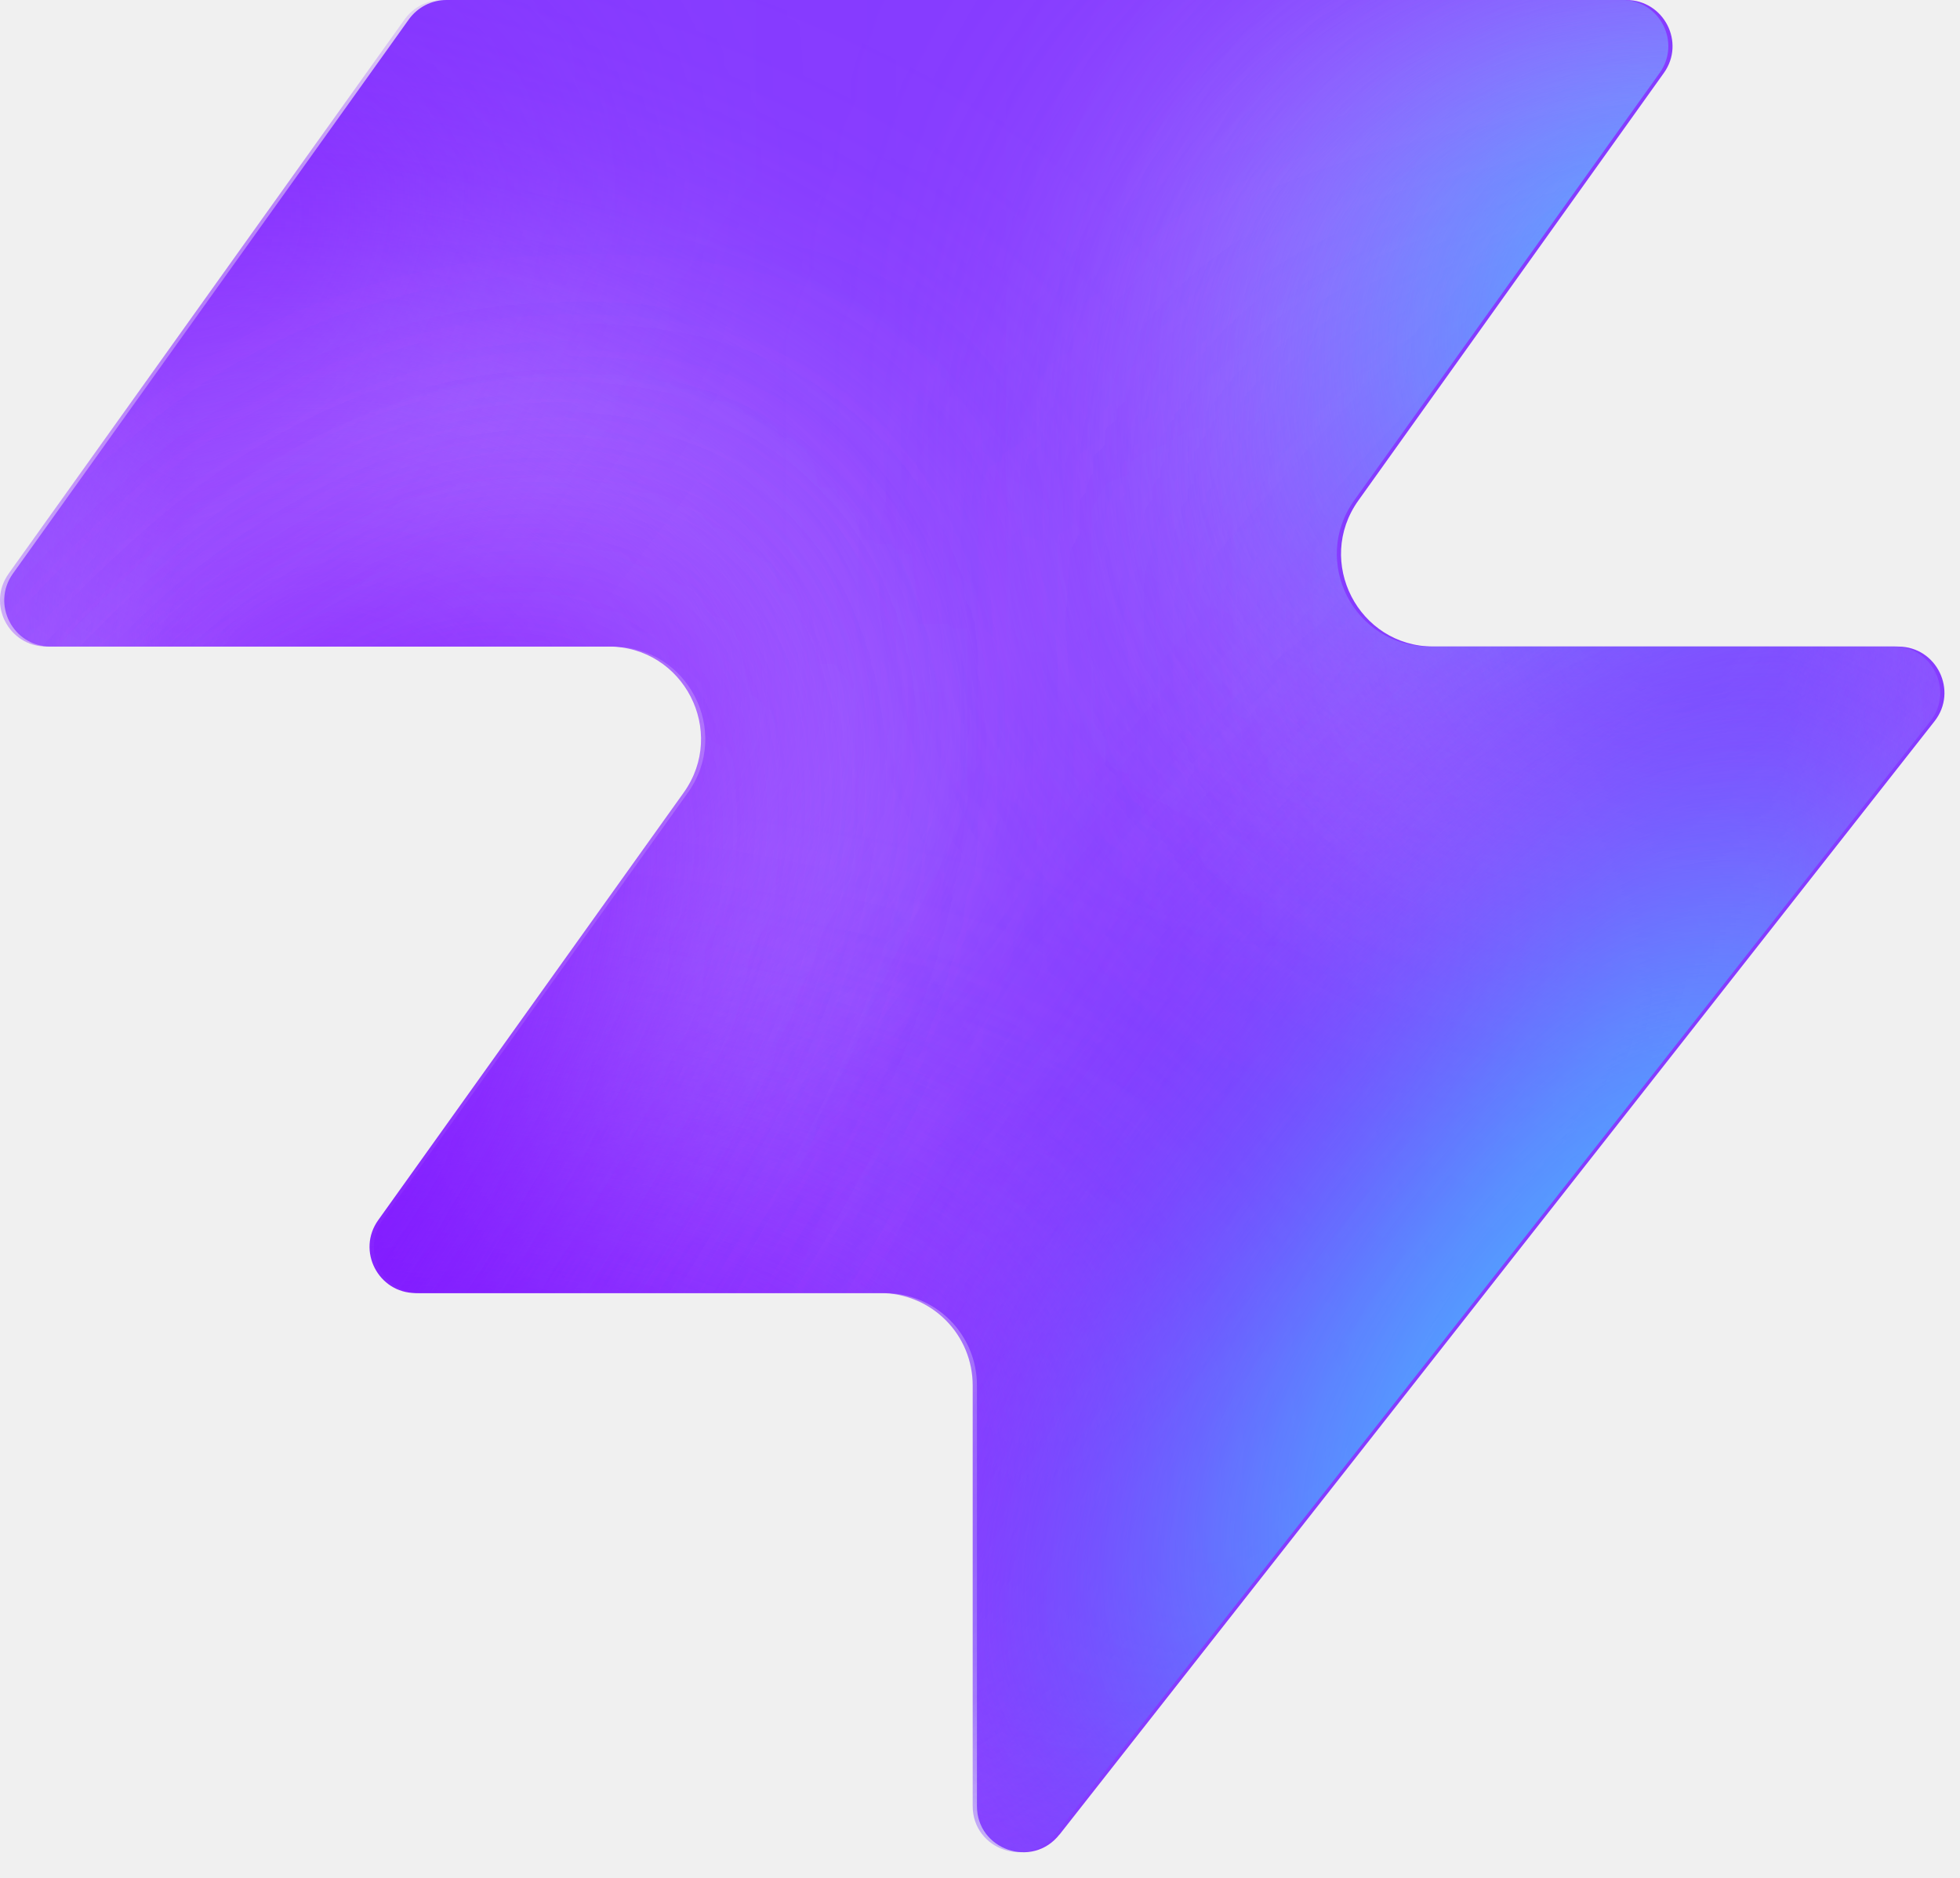
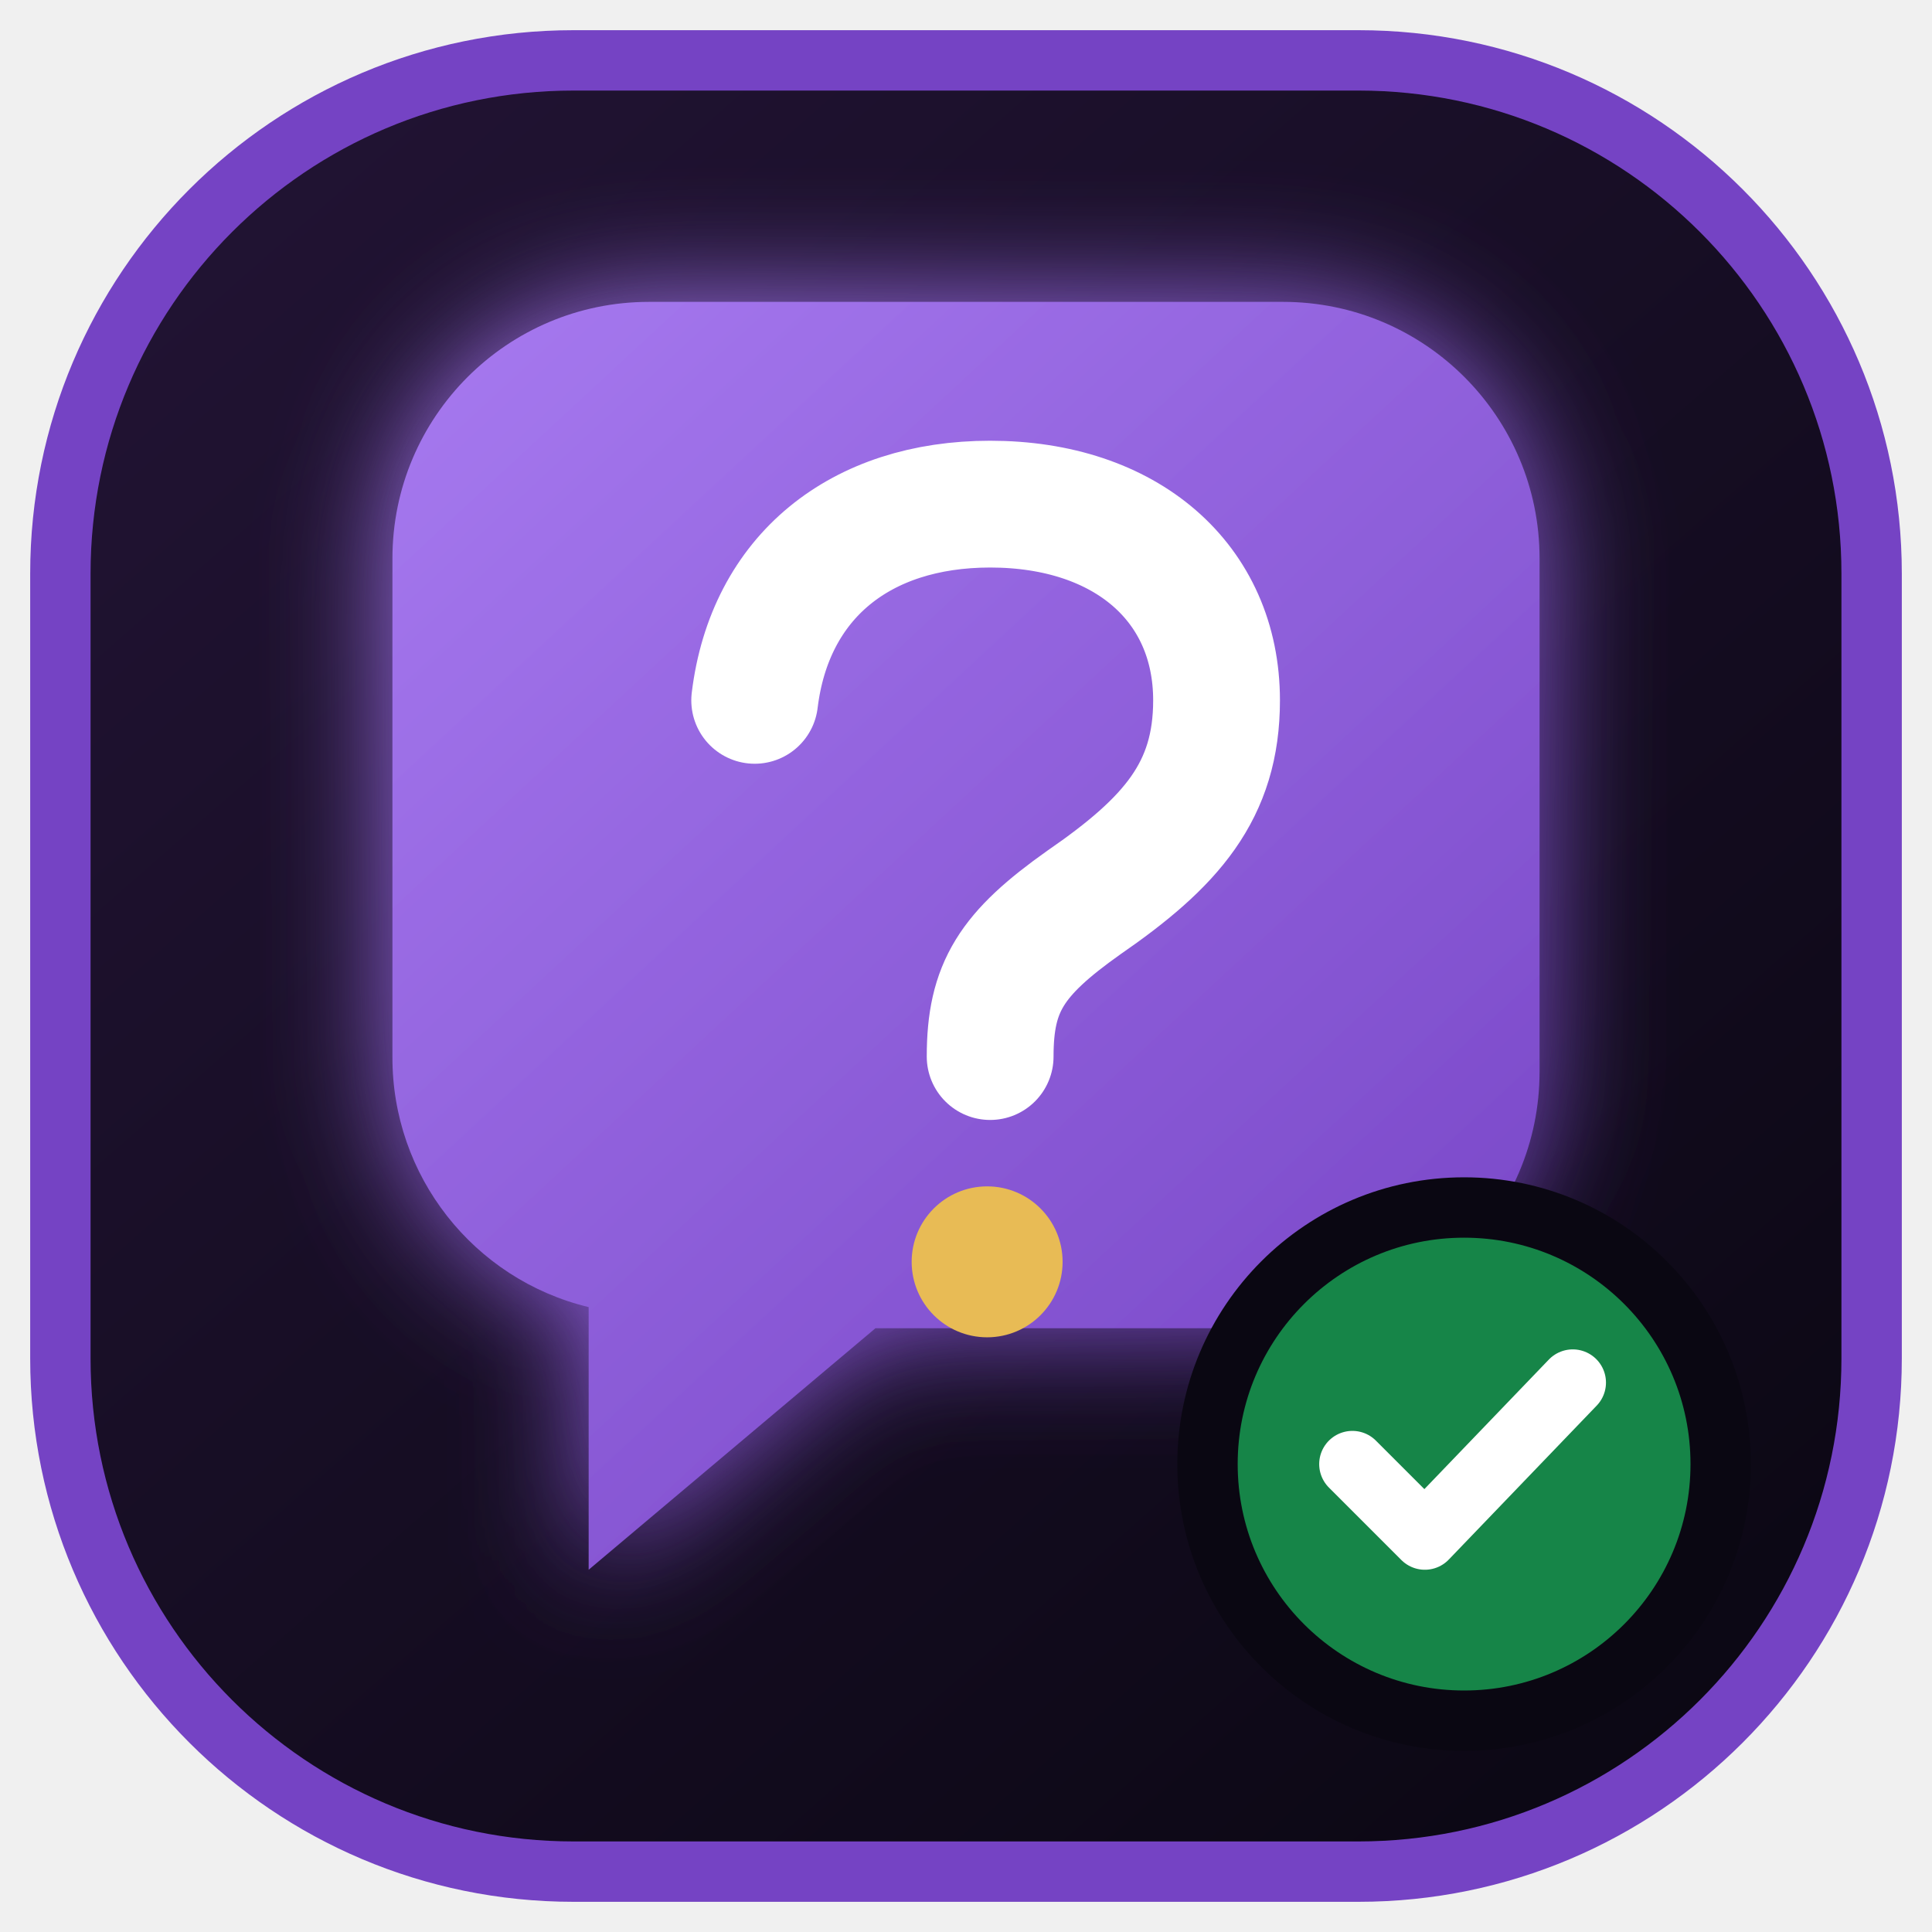
- <svg xmlns="http://www.w3.org/2000/svg" width="48" height="46" fill="none" viewBox="0 0 48 46">
-   <path fill="#863bff" d="M25.946 44.938c-.664.845-2.021.375-2.021-.698V33.937a2.26 2.26 0 0 0-2.262-2.262H10.287c-.92 0-1.456-1.04-.92-1.788l7.48-10.471c1.07-1.497 0-3.578-1.842-3.578H1.237c-.92 0-1.456-1.04-.92-1.788L10.013.474c.214-.297.556-.474.92-.474h28.894c.92 0 1.456 1.04.92 1.788l-7.48 10.471c-1.07 1.498 0 3.579 1.842 3.579h11.377c.943 0 1.473 1.088.89 1.83L25.947 44.94z" style="fill:#863bff;fill:color(display-p3 .525 .23 1);fill-opacity:1" />
-   <mask id="a" width="48" height="46" x="0" y="0" maskUnits="userSpaceOnUse" style="mask-type:alpha">
-     <path fill="#000" d="M25.842 44.938c-.664.844-2.021.375-2.021-.698V33.937a2.26 2.26 0 0 0-2.262-2.262H10.183c-.92 0-1.456-1.04-.92-1.788l7.48-10.471c1.07-1.498 0-3.579-1.842-3.579H1.133c-.92 0-1.456-1.04-.92-1.787L9.91.473c.214-.297.556-.474.92-.474h28.894c.92 0 1.456 1.04.92 1.788l-7.48 10.471c-1.07 1.498 0 3.578 1.842 3.578h11.377c.943 0 1.473 1.088.89 1.832L25.843 44.94z" style="fill:#000;fill-opacity:1" />
-   </mask>
-   <g mask="url(#a)">
-     <g filter="url(#b)">
-       <ellipse cx="5.508" cy="14.704" fill="#ede6ff" rx="5.508" ry="14.704" style="fill:#ede6ff;fill:color(display-p3 .927 .903 1);fill-opacity:1" transform="matrix(.00324 1 1 -.00324 -4.47 31.516)" />
-     </g>
-     <g filter="url(#c)">
-       <ellipse cx="10.399" cy="29.851" fill="#ede6ff" rx="10.399" ry="29.851" style="fill:#ede6ff;fill:color(display-p3 .927 .903 1);fill-opacity:1" transform="matrix(.00324 1 1 -.00324 -39.328 7.883)" />
-     </g>
-     <g filter="url(#d)">
-       <ellipse cx="5.508" cy="30.487" fill="#7e14ff" rx="5.508" ry="30.487" style="fill:#7e14ff;fill:color(display-p3 .492 .077 1);fill-opacity:1" transform="rotate(89.814 -25.913 -14.639)scale(1 -1)" />
-     </g>
-     <g filter="url(#e)">
-       <ellipse cx="5.508" cy="30.599" fill="#7e14ff" rx="5.508" ry="30.599" style="fill:#7e14ff;fill:color(display-p3 .492 .077 1);fill-opacity:1" transform="rotate(89.814 -32.644 -3.334)scale(1 -1)" />
-     </g>
-     <g filter="url(#f)">
-       <ellipse cx="5.508" cy="30.599" fill="#7e14ff" rx="5.508" ry="30.599" style="fill:#7e14ff;fill:color(display-p3 .492 .077 1);fill-opacity:1" transform="matrix(.00324 1 1 -.00324 -34.34 30.47)" />
-     </g>
-     <g filter="url(#g)">
-       <ellipse cx="14.072" cy="22.078" fill="#ede6ff" rx="14.072" ry="22.078" style="fill:#ede6ff;fill:color(display-p3 .927 .903 1);fill-opacity:1" transform="rotate(93.35 24.506 48.493)scale(-1 1)" />
-     </g>
-     <g filter="url(#h)">
-       <ellipse cx="3.47" cy="21.501" fill="#7e14ff" rx="3.47" ry="21.501" style="fill:#7e14ff;fill:color(display-p3 .492 .077 1);fill-opacity:1" transform="rotate(89.009 28.708 47.59)scale(-1 1)" />
-     </g>
-     <g filter="url(#i)">
-       <ellipse cx="3.47" cy="21.501" fill="#7e14ff" rx="3.47" ry="21.501" style="fill:#7e14ff;fill:color(display-p3 .492 .077 1);fill-opacity:1" transform="rotate(89.009 28.708 47.59)scale(-1 1)" />
-     </g>
-     <g filter="url(#j)">
-       <ellipse cx=".387" cy="8.972" fill="#7e14ff" rx="4.407" ry="29.108" style="fill:#7e14ff;fill:color(display-p3 .492 .077 1);fill-opacity:1" transform="rotate(39.51 .387 8.972)" />
-     </g>
-     <g filter="url(#k)">
-       <ellipse cx="47.523" cy="-6.092" fill="#7e14ff" rx="4.407" ry="29.108" style="fill:#7e14ff;fill:color(display-p3 .492 .077 1);fill-opacity:1" transform="rotate(37.892 47.523 -6.092)" />
-     </g>
-     <g filter="url(#l)">
-       <ellipse cx="41.412" cy="6.333" fill="#47bfff" rx="5.971" ry="9.665" style="fill:#47bfff;fill:color(display-p3 .28 .748 1);fill-opacity:1" transform="rotate(37.892 41.412 6.333)" />
-     </g>
-     <g filter="url(#m)">
-       <ellipse cx="-1.879" cy="38.332" fill="#7e14ff" rx="4.407" ry="29.108" style="fill:#7e14ff;fill:color(display-p3 .492 .077 1);fill-opacity:1" transform="rotate(37.892 -1.88 38.332)" />
-     </g>
-     <g filter="url(#n)">
-       <ellipse cx="-1.879" cy="38.332" fill="#7e14ff" rx="4.407" ry="29.108" style="fill:#7e14ff;fill:color(display-p3 .492 .077 1);fill-opacity:1" transform="rotate(37.892 -1.88 38.332)" />
-     </g>
-     <g filter="url(#o)">
-       <ellipse cx="35.651" cy="29.907" fill="#7e14ff" rx="4.407" ry="29.108" style="fill:#7e14ff;fill:color(display-p3 .492 .077 1);fill-opacity:1" transform="rotate(37.892 35.651 29.907)" />
-     </g>
-     <g filter="url(#p)">
-       <ellipse cx="38.418" cy="32.4" fill="#47bfff" rx="5.971" ry="15.297" style="fill:#47bfff;fill:color(display-p3 .28 .748 1);fill-opacity:1" transform="rotate(37.892 38.418 32.4)" />
-     </g>
-   </g>
+ <svg xmlns="http://www.w3.org/2000/svg" viewBox="0 0 64 64" role="img" aria-labelledby="title">
  <defs>
-     <filter id="b" width="60.045" height="41.654" x="-19.77" y="16.149" color-interpolation-filters="sRGB" filterUnits="userSpaceOnUse">
-       <feFlood flood-opacity="0" result="BackgroundImageFix" />
-       <feBlend in="SourceGraphic" in2="BackgroundImageFix" result="shape" />
-       <feGaussianBlur result="effect1_foregroundBlur_2002_17158" stdDeviation="7.659" />
-     </filter>
-     <filter id="c" width="90.34" height="51.437" x="-54.613" y="-7.533" color-interpolation-filters="sRGB" filterUnits="userSpaceOnUse">
-       <feFlood flood-opacity="0" result="BackgroundImageFix" />
-       <feBlend in="SourceGraphic" in2="BackgroundImageFix" result="shape" />
-       <feGaussianBlur result="effect1_foregroundBlur_2002_17158" stdDeviation="7.659" />
-     </filter>
-     <filter id="d" width="79.355" height="29.4" x="-49.64" y="2.03" color-interpolation-filters="sRGB" filterUnits="userSpaceOnUse">
-       <feFlood flood-opacity="0" result="BackgroundImageFix" />
-       <feBlend in="SourceGraphic" in2="BackgroundImageFix" result="shape" />
-       <feGaussianBlur result="effect1_foregroundBlur_2002_17158" stdDeviation="4.596" />
-     </filter>
-     <filter id="e" width="79.579" height="29.4" x="-45.045" y="20.029" color-interpolation-filters="sRGB" filterUnits="userSpaceOnUse">
-       <feFlood flood-opacity="0" result="BackgroundImageFix" />
-       <feBlend in="SourceGraphic" in2="BackgroundImageFix" result="shape" />
-       <feGaussianBlur result="effect1_foregroundBlur_2002_17158" stdDeviation="4.596" />
-     </filter>
-     <filter id="f" width="79.579" height="29.4" x="-43.513" y="21.178" color-interpolation-filters="sRGB" filterUnits="userSpaceOnUse">
-       <feFlood flood-opacity="0" result="BackgroundImageFix" />
-       <feBlend in="SourceGraphic" in2="BackgroundImageFix" result="shape" />
-       <feGaussianBlur result="effect1_foregroundBlur_2002_17158" stdDeviation="4.596" />
-     </filter>
-     <filter id="g" width="74.749" height="58.852" x="15.756" y="-17.901" color-interpolation-filters="sRGB" filterUnits="userSpaceOnUse">
-       <feFlood flood-opacity="0" result="BackgroundImageFix" />
-       <feBlend in="SourceGraphic" in2="BackgroundImageFix" result="shape" />
-       <feGaussianBlur result="effect1_foregroundBlur_2002_17158" stdDeviation="7.659" />
-     </filter>
-     <filter id="h" width="61.377" height="25.362" x="23.548" y="2.284" color-interpolation-filters="sRGB" filterUnits="userSpaceOnUse">
-       <feFlood flood-opacity="0" result="BackgroundImageFix" />
-       <feBlend in="SourceGraphic" in2="BackgroundImageFix" result="shape" />
-       <feGaussianBlur result="effect1_foregroundBlur_2002_17158" stdDeviation="4.596" />
-     </filter>
-     <filter id="i" width="61.377" height="25.362" x="23.548" y="2.284" color-interpolation-filters="sRGB" filterUnits="userSpaceOnUse">
-       <feFlood flood-opacity="0" result="BackgroundImageFix" />
-       <feBlend in="SourceGraphic" in2="BackgroundImageFix" result="shape" />
-       <feGaussianBlur result="effect1_foregroundBlur_2002_17158" stdDeviation="4.596" />
-     </filter>
-     <filter id="j" width="56.045" height="63.649" x="-27.636" y="-22.853" color-interpolation-filters="sRGB" filterUnits="userSpaceOnUse">
-       <feFlood flood-opacity="0" result="BackgroundImageFix" />
-       <feBlend in="SourceGraphic" in2="BackgroundImageFix" result="shape" />
-       <feGaussianBlur result="effect1_foregroundBlur_2002_17158" stdDeviation="4.596" />
-     </filter>
-     <filter id="k" width="54.814" height="64.646" x="20.116" y="-38.415" color-interpolation-filters="sRGB" filterUnits="userSpaceOnUse">
-       <feFlood flood-opacity="0" result="BackgroundImageFix" />
-       <feBlend in="SourceGraphic" in2="BackgroundImageFix" result="shape" />
-       <feGaussianBlur result="effect1_foregroundBlur_2002_17158" stdDeviation="4.596" />
-     </filter>
-     <filter id="l" width="33.541" height="35.313" x="24.641" y="-11.323" color-interpolation-filters="sRGB" filterUnits="userSpaceOnUse">
-       <feFlood flood-opacity="0" result="BackgroundImageFix" />
-       <feBlend in="SourceGraphic" in2="BackgroundImageFix" result="shape" />
-       <feGaussianBlur result="effect1_foregroundBlur_2002_17158" stdDeviation="4.596" />
-     </filter>
-     <filter id="m" width="54.814" height="64.646" x="-29.286" y="6.009" color-interpolation-filters="sRGB" filterUnits="userSpaceOnUse">
-       <feFlood flood-opacity="0" result="BackgroundImageFix" />
-       <feBlend in="SourceGraphic" in2="BackgroundImageFix" result="shape" />
-       <feGaussianBlur result="effect1_foregroundBlur_2002_17158" stdDeviation="4.596" />
-     </filter>
-     <filter id="n" width="54.814" height="64.646" x="-29.286" y="6.009" color-interpolation-filters="sRGB" filterUnits="userSpaceOnUse">
-       <feFlood flood-opacity="0" result="BackgroundImageFix" />
-       <feBlend in="SourceGraphic" in2="BackgroundImageFix" result="shape" />
-       <feGaussianBlur result="effect1_foregroundBlur_2002_17158" stdDeviation="4.596" />
-     </filter>
-     <filter id="o" width="54.814" height="64.646" x="8.244" y="-2.416" color-interpolation-filters="sRGB" filterUnits="userSpaceOnUse">
-       <feFlood flood-opacity="0" result="BackgroundImageFix" />
-       <feBlend in="SourceGraphic" in2="BackgroundImageFix" result="shape" />
-       <feGaussianBlur result="effect1_foregroundBlur_2002_17158" stdDeviation="4.596" />
-     </filter>
-     <filter id="p" width="39.409" height="43.623" x="18.713" y="10.588" color-interpolation-filters="sRGB" filterUnits="userSpaceOnUse">
-       <feFlood flood-opacity="0" result="BackgroundImageFix" />
-       <feBlend in="SourceGraphic" in2="BackgroundImageFix" result="shape" />
-       <feGaussianBlur result="effect1_foregroundBlur_2002_17158" stdDeviation="4.596" />
+     <linearGradient id="bg" x1="8" y1="5" x2="58" y2="62" gradientUnits="userSpaceOnUse">
+       <stop stop-color="#211333" />
+       <stop offset="1" stop-color="#0A0712" />
+     </linearGradient>
+     <linearGradient id="purple" x1="13" y1="10" x2="51" y2="51" gradientUnits="userSpaceOnUse">
+       <stop stop-color="#A77AF0" />
+       <stop offset="1" stop-color="#7543C4" />
+     </linearGradient>
+     <filter id="glow" x="-40%" y="-40%" width="180%" height="180%">
+       <feGaussianBlur stdDeviation="2" result="blur" />
+       <feMerge>
+         <feMergeNode in="blur" />
+         <feMergeNode in="SourceGraphic" />
+       </feMerge>
    </filter>
  </defs>
+   <rect x="2" y="2" width="60" height="60" rx="17" fill="url(#bg)" stroke="#7543C4" stroke-width="2" />
+   <path d="M13 18.5A8.5 8.5 0 0 1 21.5 10h21A8.5 8.5 0 0 1 51 18.5v17a8.5 8.5 0 0 1-8.5 8.5H29l-9.5 8v-8.7a8.5 8.5 0 0 1-6.5-8.3z" fill="url(#purple)" filter="url(#glow)" />
+   <path d="M25 23.2c.5-4.1 3.5-6.5 7.8-6.5 4.5 0 7.5 2.6 7.5 6.5 0 3-1.5 4.7-4.4 6.7-2.4 1.7-3.1 2.8-3.1 5.1" fill="none" stroke="#fff" stroke-width="4.2" stroke-linecap="round" />
+   <circle cx="32.7" cy="41.8" r="2.5" fill="#E8BB55" />
+   <circle cx="48.5" cy="48.5" r="8.5" fill="#168548" stroke="#0A0712" stroke-width="2" />
+   <path d="m44.8 48.5 2.4 2.4 4.9-5.1" fill="none" stroke="#fff" stroke-width="2.2" stroke-linecap="round" stroke-linejoin="round" />
</svg>
